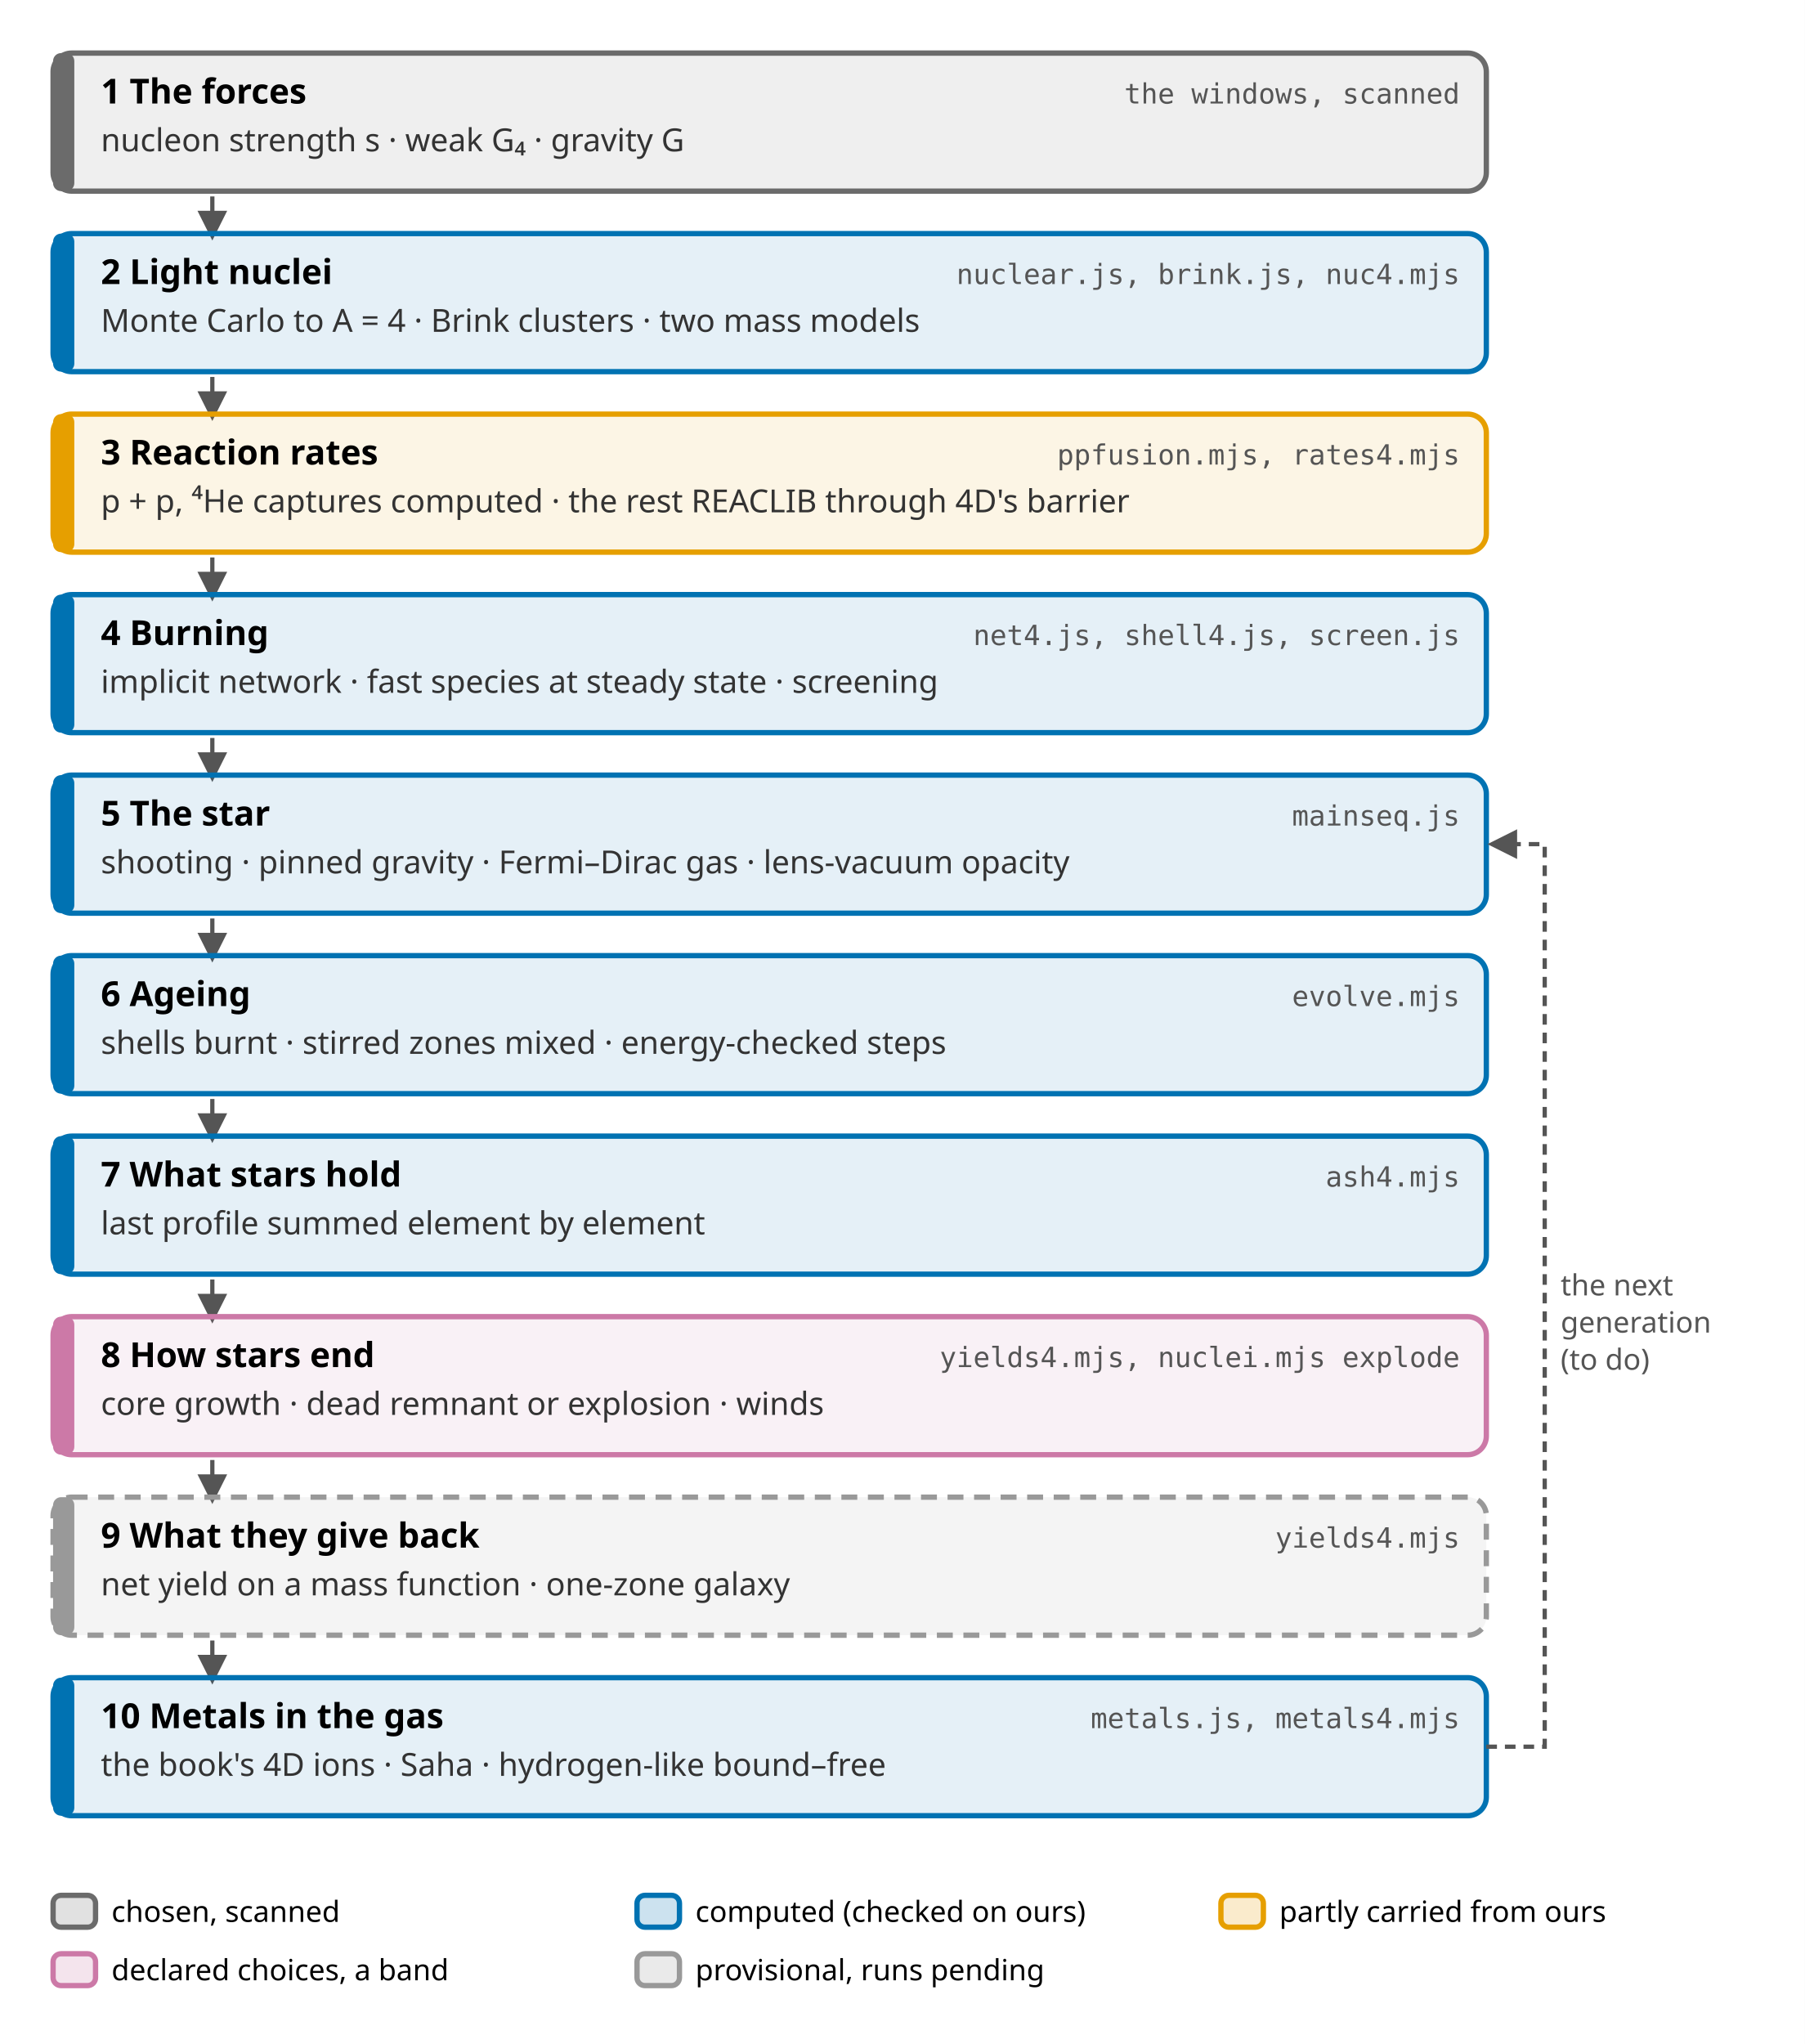
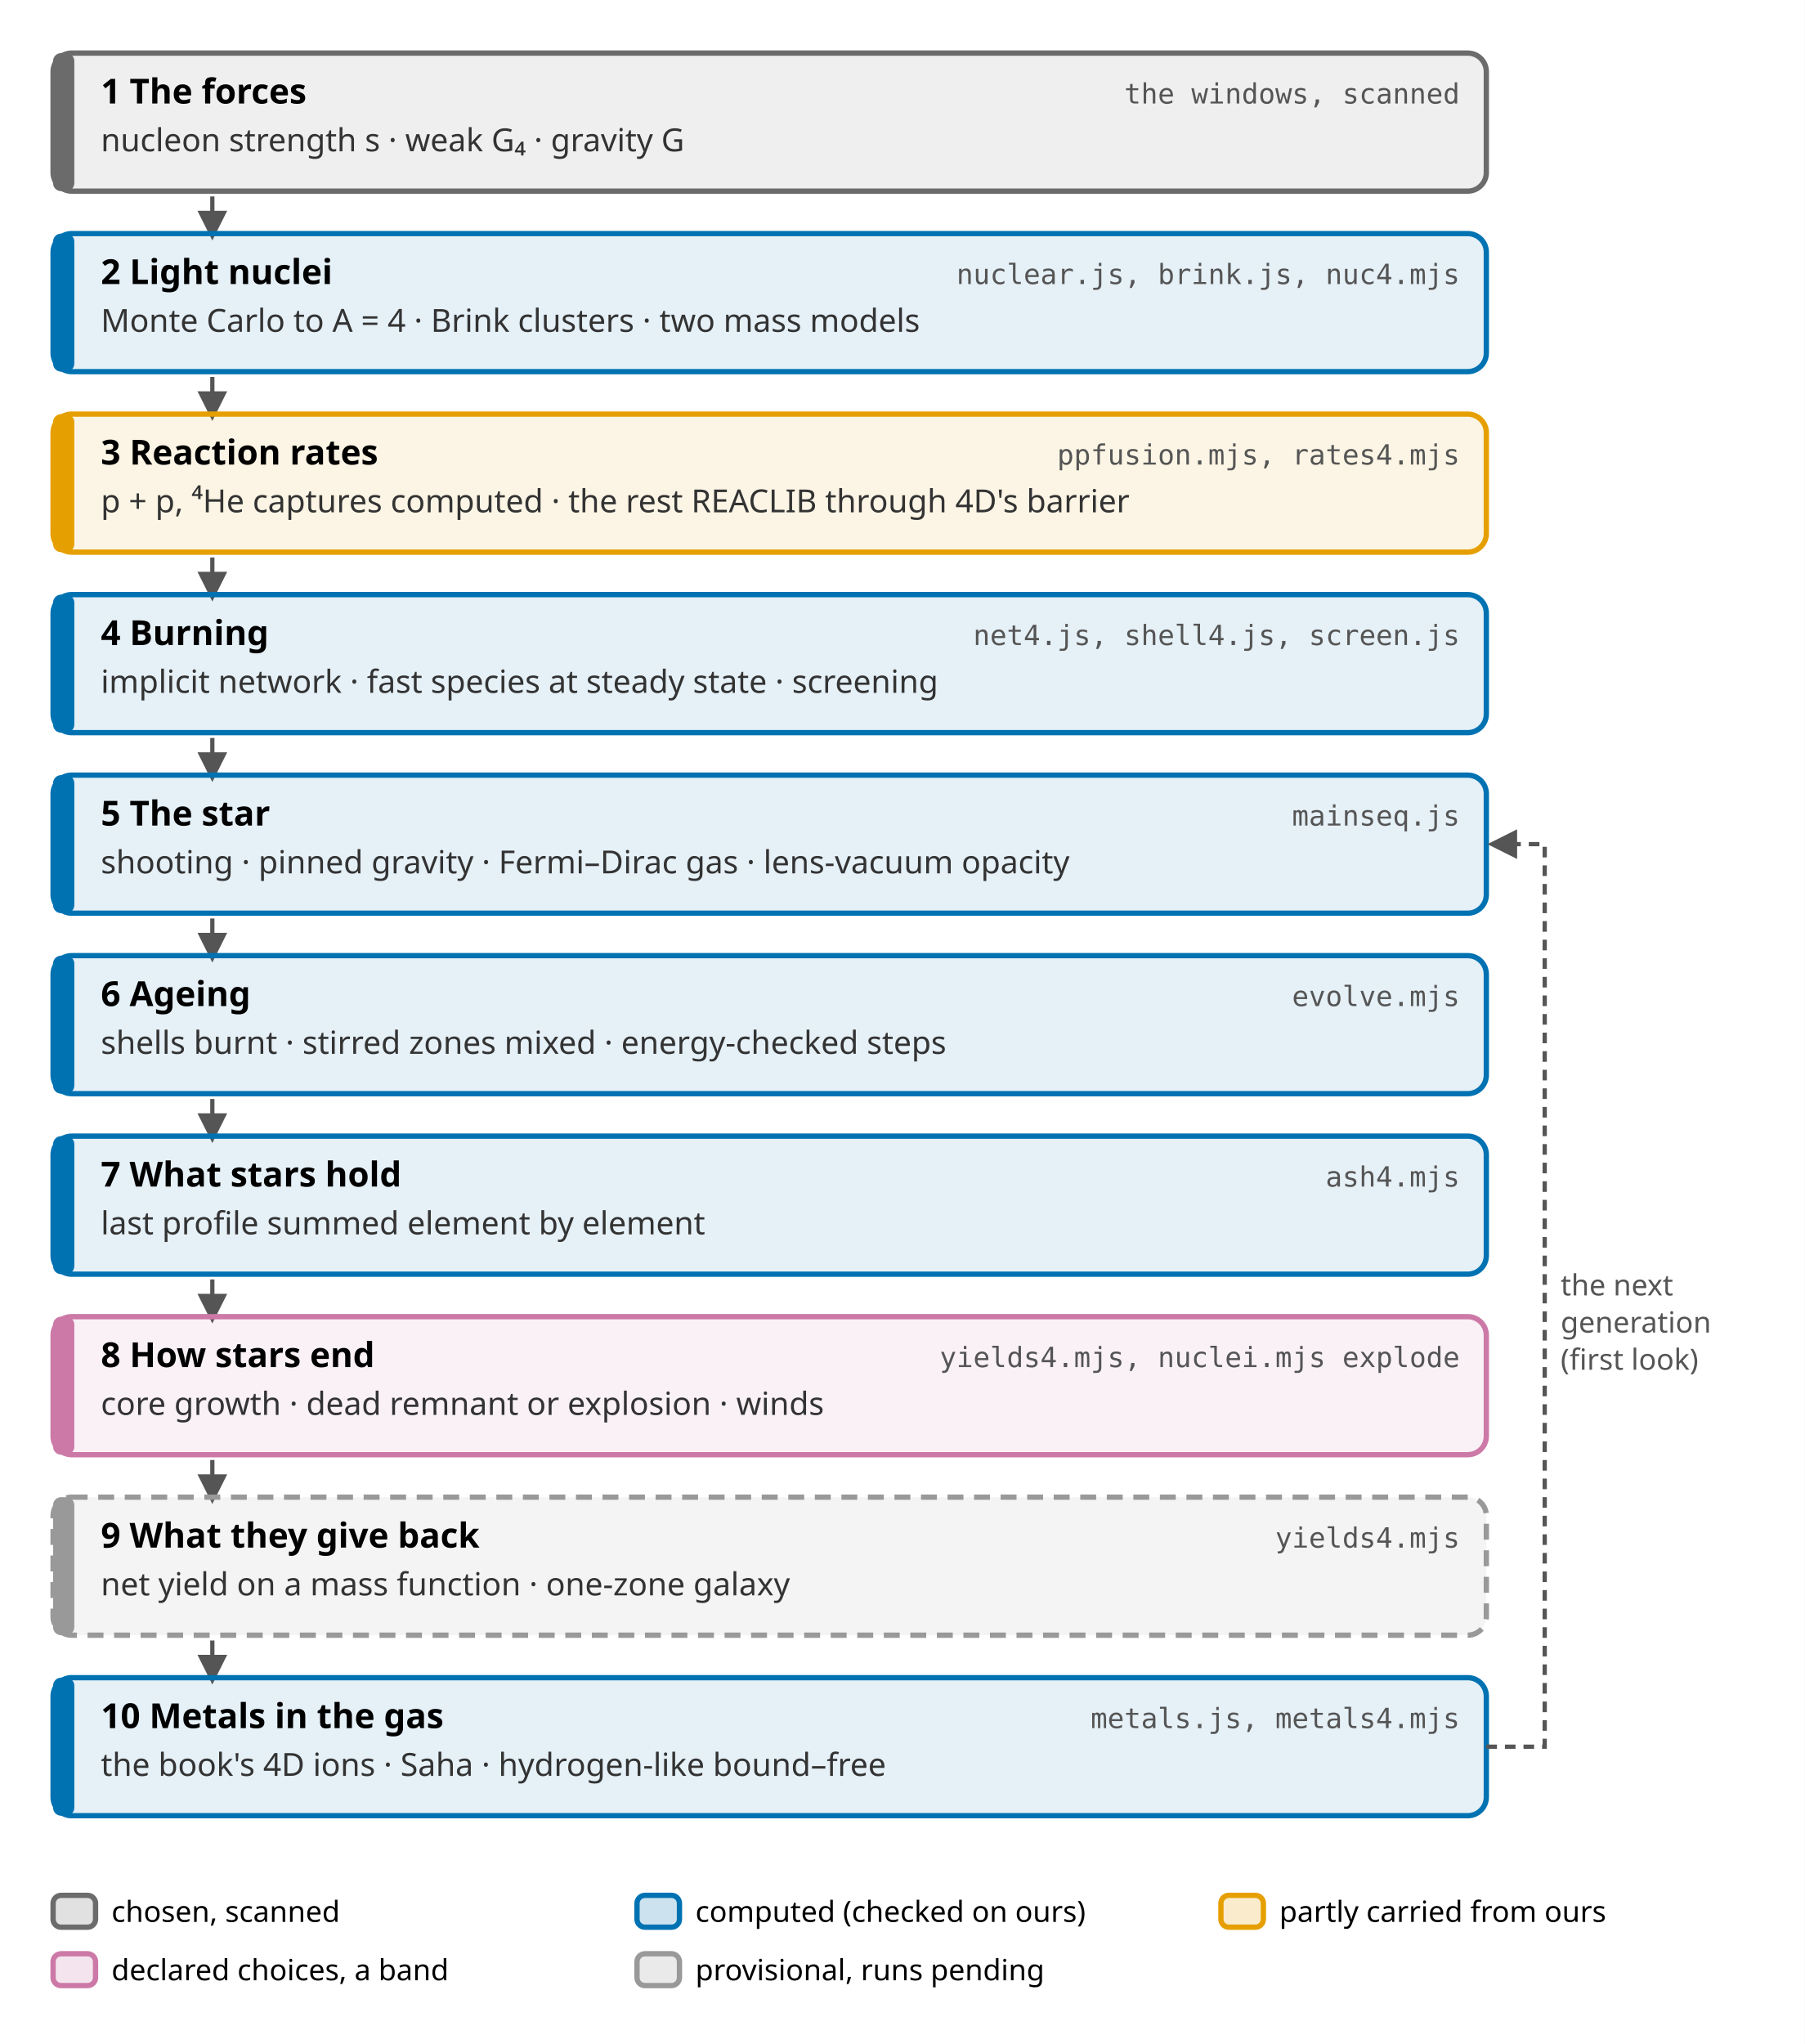
<svg xmlns="http://www.w3.org/2000/svg" viewBox="0 0 680 770" font-family="system-ui, sans-serif" font-size="12">
  <rect width="680" height="770" fill="#fff" />
  <defs>
    <marker id="ar" viewBox="0 0 10 10" refX="5" refY="5" markerWidth="7" markerHeight="7" orient="auto">
      <path d="M0,0 L10,5 L0,10 z" fill="#555" />
    </marker>
  </defs>
  <rect x="20" y="20" width="540" height="52" rx="7" fill="#6b6b6b1a" stroke="#6b6b6b" stroke-width="2" />
  <rect x="20" y="20" width="8" height="52" rx="3" fill="#6b6b6b" />
  <text x="38" y="39" font-weight="600" font-size="13">1  The forces</text>
  <text x="38" y="57" fill="#333">nucleon strength s · weak G₄ · gravity G</text>
  <text x="550" y="39" text-anchor="end" fill="#555" font-family="ui-monospace, monospace" font-size="10.5">the windows, scanned</text>
  <line x1="80" x2="80" y1="74" y2="85" stroke="#555" stroke-width="1.6" marker-end="url(#ar)" />
  <rect x="20" y="88" width="540" height="52" rx="7" fill="#0072B21a" stroke="#0072B2" stroke-width="2" />
  <rect x="20" y="88" width="8" height="52" rx="3" fill="#0072B2" />
  <text x="38" y="107" font-weight="600" font-size="13">2  Light nuclei</text>
  <text x="38" y="125" fill="#333">Monte Carlo to A = 4 · Brink clusters · two mass models</text>
  <text x="550" y="107" text-anchor="end" fill="#555" font-family="ui-monospace, monospace" font-size="10.5">nuclear.js, brink.js, nuc4.mjs</text>
  <line x1="80" x2="80" y1="142" y2="153" stroke="#555" stroke-width="1.6" marker-end="url(#ar)" />
  <rect x="20" y="156" width="540" height="52" rx="7" fill="#E69F001a" stroke="#E69F00" stroke-width="2" />
  <rect x="20" y="156" width="8" height="52" rx="3" fill="#E69F00" />
  <text x="38" y="175" font-weight="600" font-size="13">3  Reaction rates</text>
  <text x="38" y="193" fill="#333">p + p, ⁴He captures computed · the rest REACLIB through 4D's barrier</text>
  <text x="550" y="175" text-anchor="end" fill="#555" font-family="ui-monospace, monospace" font-size="10.5">ppfusion.mjs, rates4.mjs</text>
  <line x1="80" x2="80" y1="210" y2="221" stroke="#555" stroke-width="1.6" marker-end="url(#ar)" />
  <rect x="20" y="224" width="540" height="52" rx="7" fill="#0072B21a" stroke="#0072B2" stroke-width="2" />
  <rect x="20" y="224" width="8" height="52" rx="3" fill="#0072B2" />
  <text x="38" y="243" font-weight="600" font-size="13">4  Burning</text>
  <text x="38" y="261" fill="#333">implicit network · fast species at steady state · screening</text>
  <text x="550" y="243" text-anchor="end" fill="#555" font-family="ui-monospace, monospace" font-size="10.5">net4.js, shell4.js, screen.js</text>
  <line x1="80" x2="80" y1="278" y2="289" stroke="#555" stroke-width="1.6" marker-end="url(#ar)" />
  <rect x="20" y="292" width="540" height="52" rx="7" fill="#0072B21a" stroke="#0072B2" stroke-width="2" />
  <rect x="20" y="292" width="8" height="52" rx="3" fill="#0072B2" />
  <text x="38" y="311" font-weight="600" font-size="13">5  The star</text>
  <text x="38" y="329" fill="#333">shooting · pinned gravity · Fermi–Dirac gas · lens-vacuum opacity</text>
  <text x="550" y="311" text-anchor="end" fill="#555" font-family="ui-monospace, monospace" font-size="10.5">mainseq.js</text>
  <line x1="80" x2="80" y1="346" y2="357" stroke="#555" stroke-width="1.6" marker-end="url(#ar)" />
  <rect x="20" y="360" width="540" height="52" rx="7" fill="#0072B21a" stroke="#0072B2" stroke-width="2" />
  <rect x="20" y="360" width="8" height="52" rx="3" fill="#0072B2" />
  <text x="38" y="379" font-weight="600" font-size="13">6  Ageing</text>
  <text x="38" y="397" fill="#333">shells burnt · stirred zones mixed · energy-checked steps</text>
  <text x="550" y="379" text-anchor="end" fill="#555" font-family="ui-monospace, monospace" font-size="10.5">evolve.mjs</text>
  <line x1="80" x2="80" y1="414" y2="425" stroke="#555" stroke-width="1.6" marker-end="url(#ar)" />
  <rect x="20" y="428" width="540" height="52" rx="7" fill="#0072B21a" stroke="#0072B2" stroke-width="2" />
  <rect x="20" y="428" width="8" height="52" rx="3" fill="#0072B2" />
  <text x="38" y="447" font-weight="600" font-size="13">7  What stars hold</text>
  <text x="38" y="465" fill="#333">last profile summed element by element</text>
  <text x="550" y="447" text-anchor="end" fill="#555" font-family="ui-monospace, monospace" font-size="10.5">ash4.mjs</text>
  <line x1="80" x2="80" y1="482" y2="493" stroke="#555" stroke-width="1.6" marker-end="url(#ar)" />
  <rect x="20" y="496" width="540" height="52" rx="7" fill="#CC79A71a" stroke="#CC79A7" stroke-width="2" />
  <rect x="20" y="496" width="8" height="52" rx="3" fill="#CC79A7" />
  <text x="38" y="515" font-weight="600" font-size="13">8  How stars end</text>
  <text x="38" y="533" fill="#333">core growth · dead remnant or explosion · winds</text>
  <text x="550" y="515" text-anchor="end" fill="#555" font-family="ui-monospace, monospace" font-size="10.5">yields4.mjs, nuclei.mjs explode</text>
  <line x1="80" x2="80" y1="550" y2="561" stroke="#555" stroke-width="1.6" marker-end="url(#ar)" />
  <rect x="20" y="564" width="540" height="52" rx="7" fill="#9999991a" stroke="#999999" stroke-width="2" stroke-dasharray="6 4" />
  <rect x="20" y="564" width="8" height="52" rx="3" fill="#999999" />
  <text x="38" y="583" font-weight="600" font-size="13">9  What they give back</text>
  <text x="38" y="601" fill="#333">net yield on a mass function · one-zone galaxy</text>
  <text x="550" y="583" text-anchor="end" fill="#555" font-family="ui-monospace, monospace" font-size="10.5">yields4.mjs</text>
  <line x1="80" x2="80" y1="618" y2="629" stroke="#555" stroke-width="1.6" marker-end="url(#ar)" />
  <rect x="20" y="632" width="540" height="52" rx="7" fill="#0072B21a" stroke="#0072B2" stroke-width="2" />
  <rect x="20" y="632" width="8" height="52" rx="3" fill="#0072B2" />
  <text x="38" y="651" font-weight="600" font-size="13">10  Metals in the gas</text>
  <text x="38" y="669" fill="#333">the book's 4D ions · Saha · hydrogen-like bound–free</text>
  <text x="550" y="651" text-anchor="end" fill="#555" font-family="ui-monospace, monospace" font-size="10.5">metals.js, metals4.mjs</text>
  <path d="M560,658 H582 V318 H566" fill="none" stroke="#555" stroke-width="1.6" stroke-dasharray="4 3" marker-end="url(#ar)" />
  <text x="588" y="488" fill="#555" font-size="11">
    <tspan x="588">the next</tspan>
    <tspan x="588" dy="14">generation</tspan>
-     <tspan x="588" dy="14">(to do)</tspan>
+     <tspan x="588" dy="14">(first look)</tspan>
  </text>
  <rect x="20" y="714" width="16" height="12" rx="3" fill="#6b6b6b33" stroke="#6b6b6b" stroke-width="2" />
  <text x="42" y="724" font-size="11">chosen, scanned</text>
  <rect x="240" y="714" width="16" height="12" rx="3" fill="#0072B233" stroke="#0072B2" stroke-width="2" />
  <text x="262" y="724" font-size="11">computed (checked on ours)</text>
  <rect x="460" y="714" width="16" height="12" rx="3" fill="#E69F0033" stroke="#E69F00" stroke-width="2" />
  <text x="482" y="724" font-size="11">partly carried from ours</text>
  <rect x="20" y="736" width="16" height="12" rx="3" fill="#CC79A733" stroke="#CC79A7" stroke-width="2" />
  <text x="42" y="746" font-size="11">declared choices, a band</text>
  <rect x="240" y="736" width="16" height="12" rx="3" fill="#99999933" stroke="#999999" stroke-width="2" />
  <text x="262" y="746" font-size="11">provisional, runs pending</text>
</svg>
